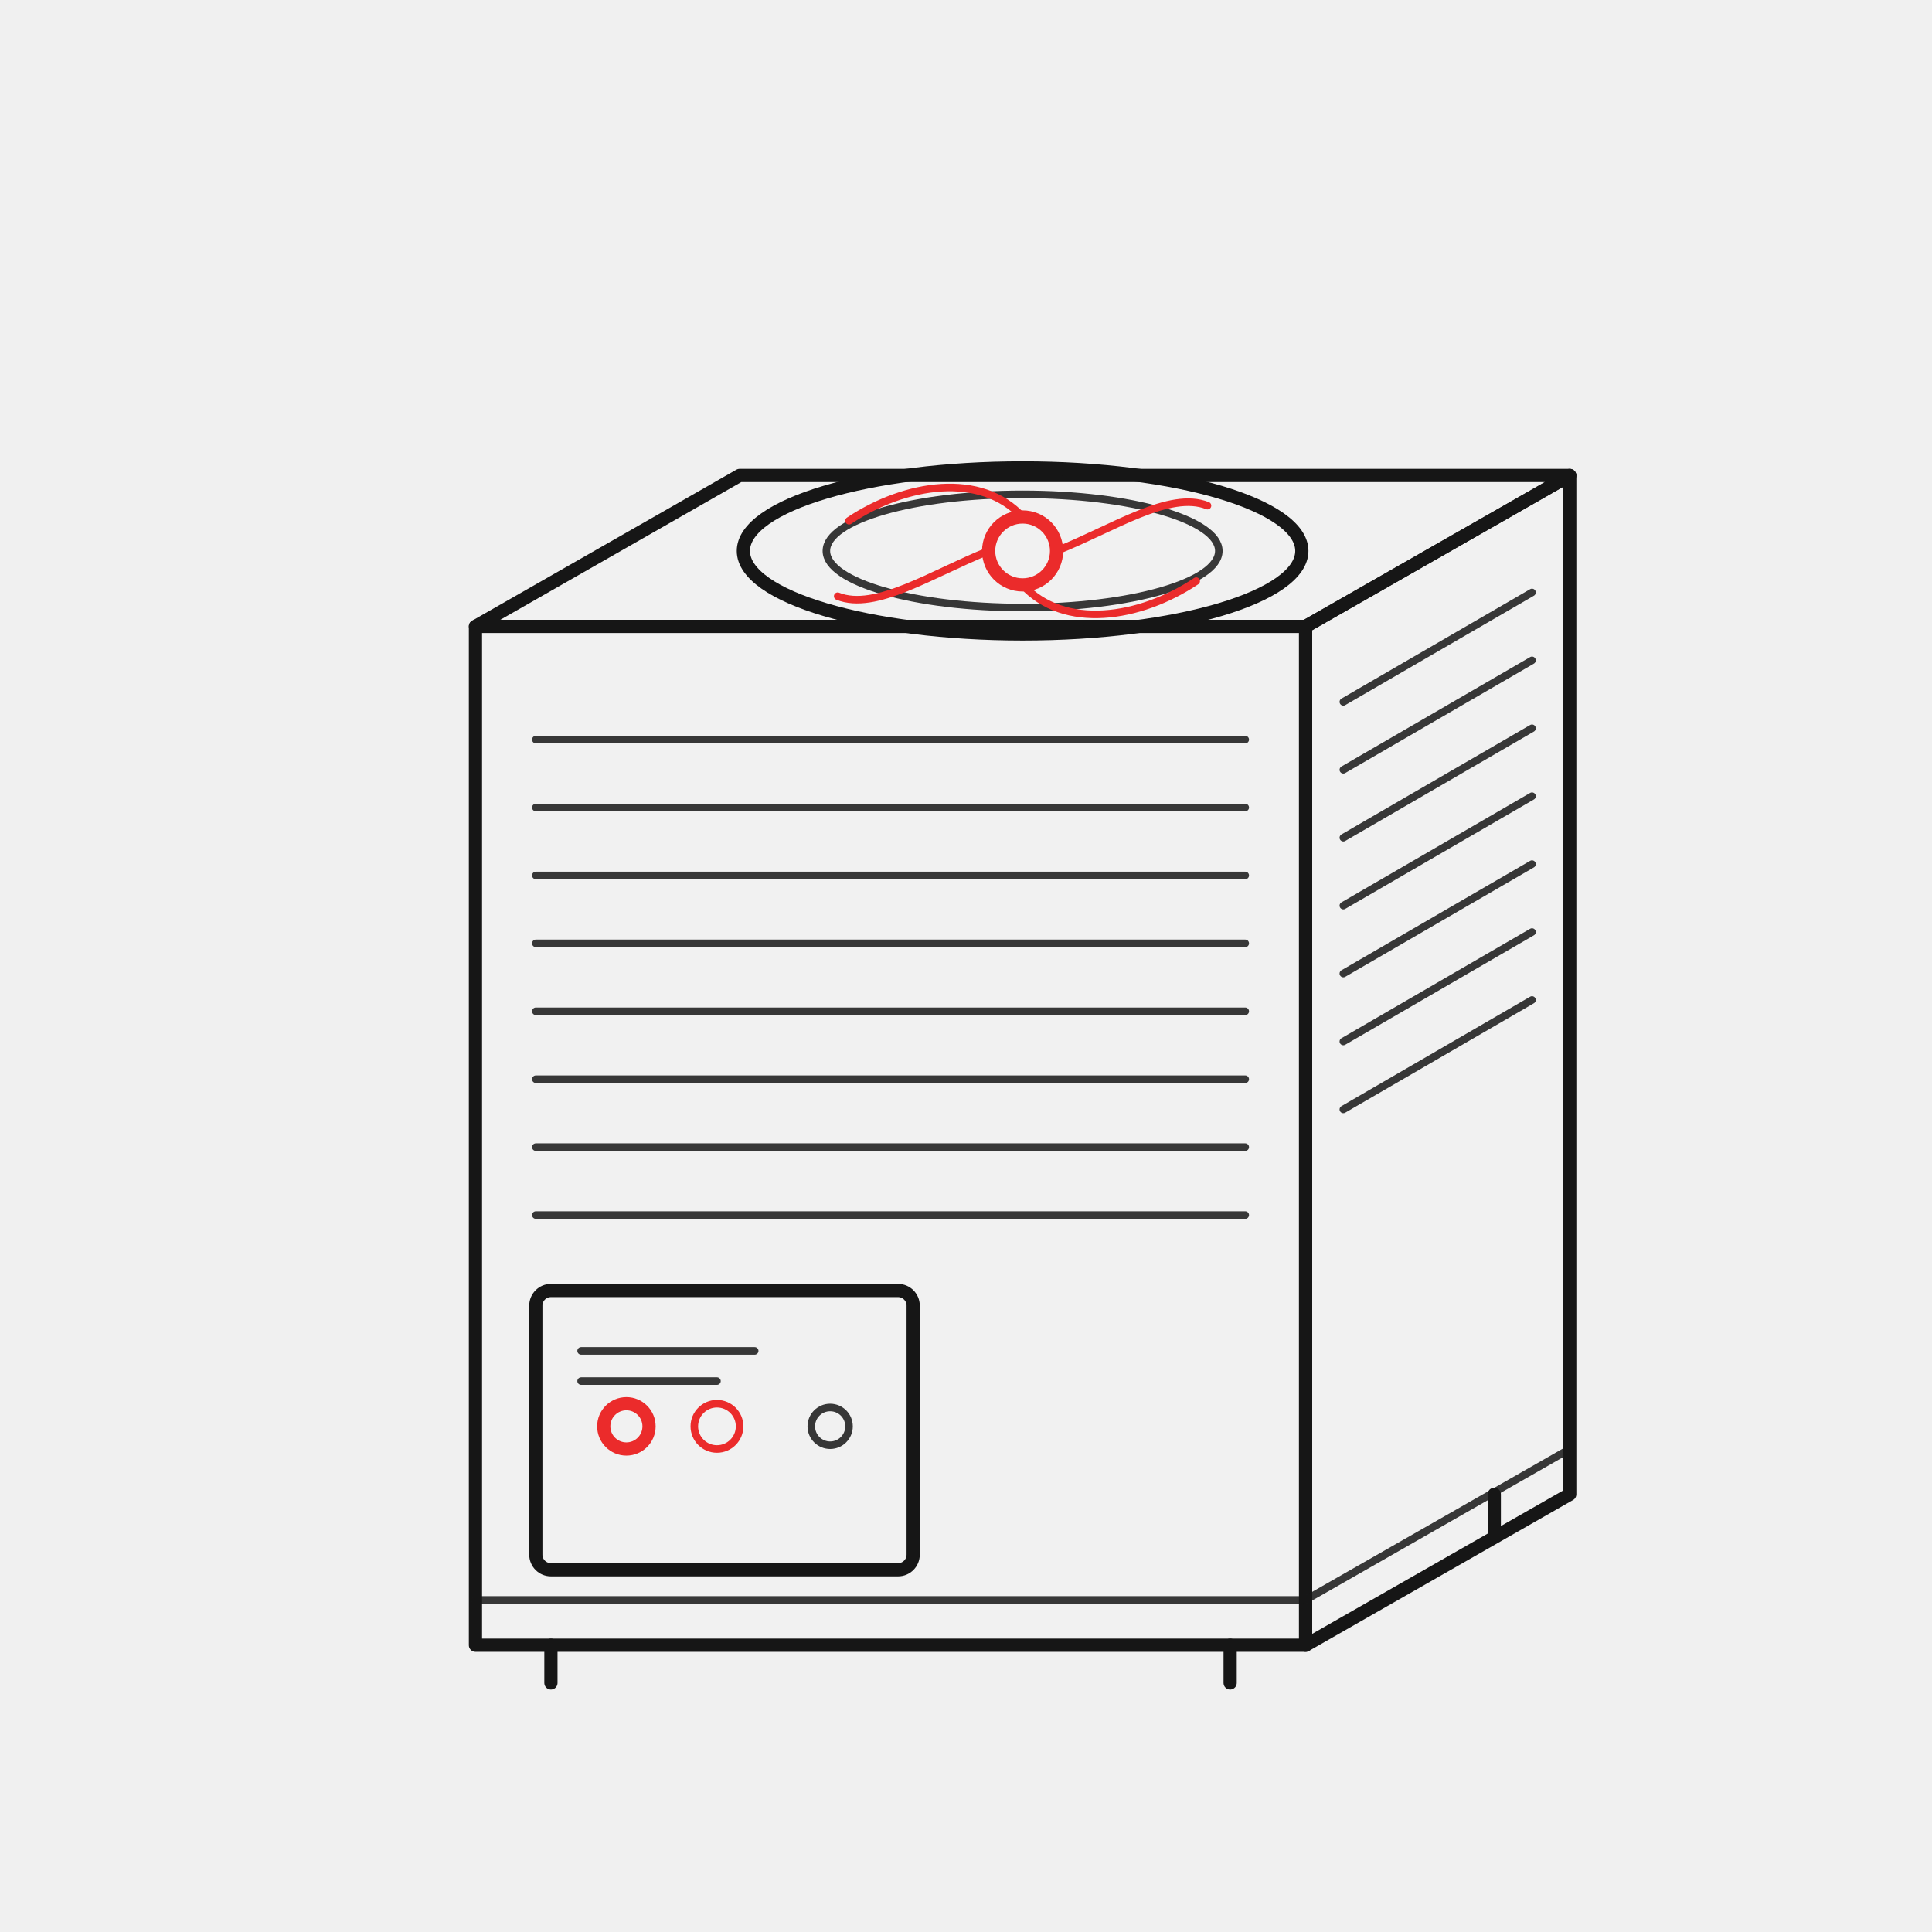
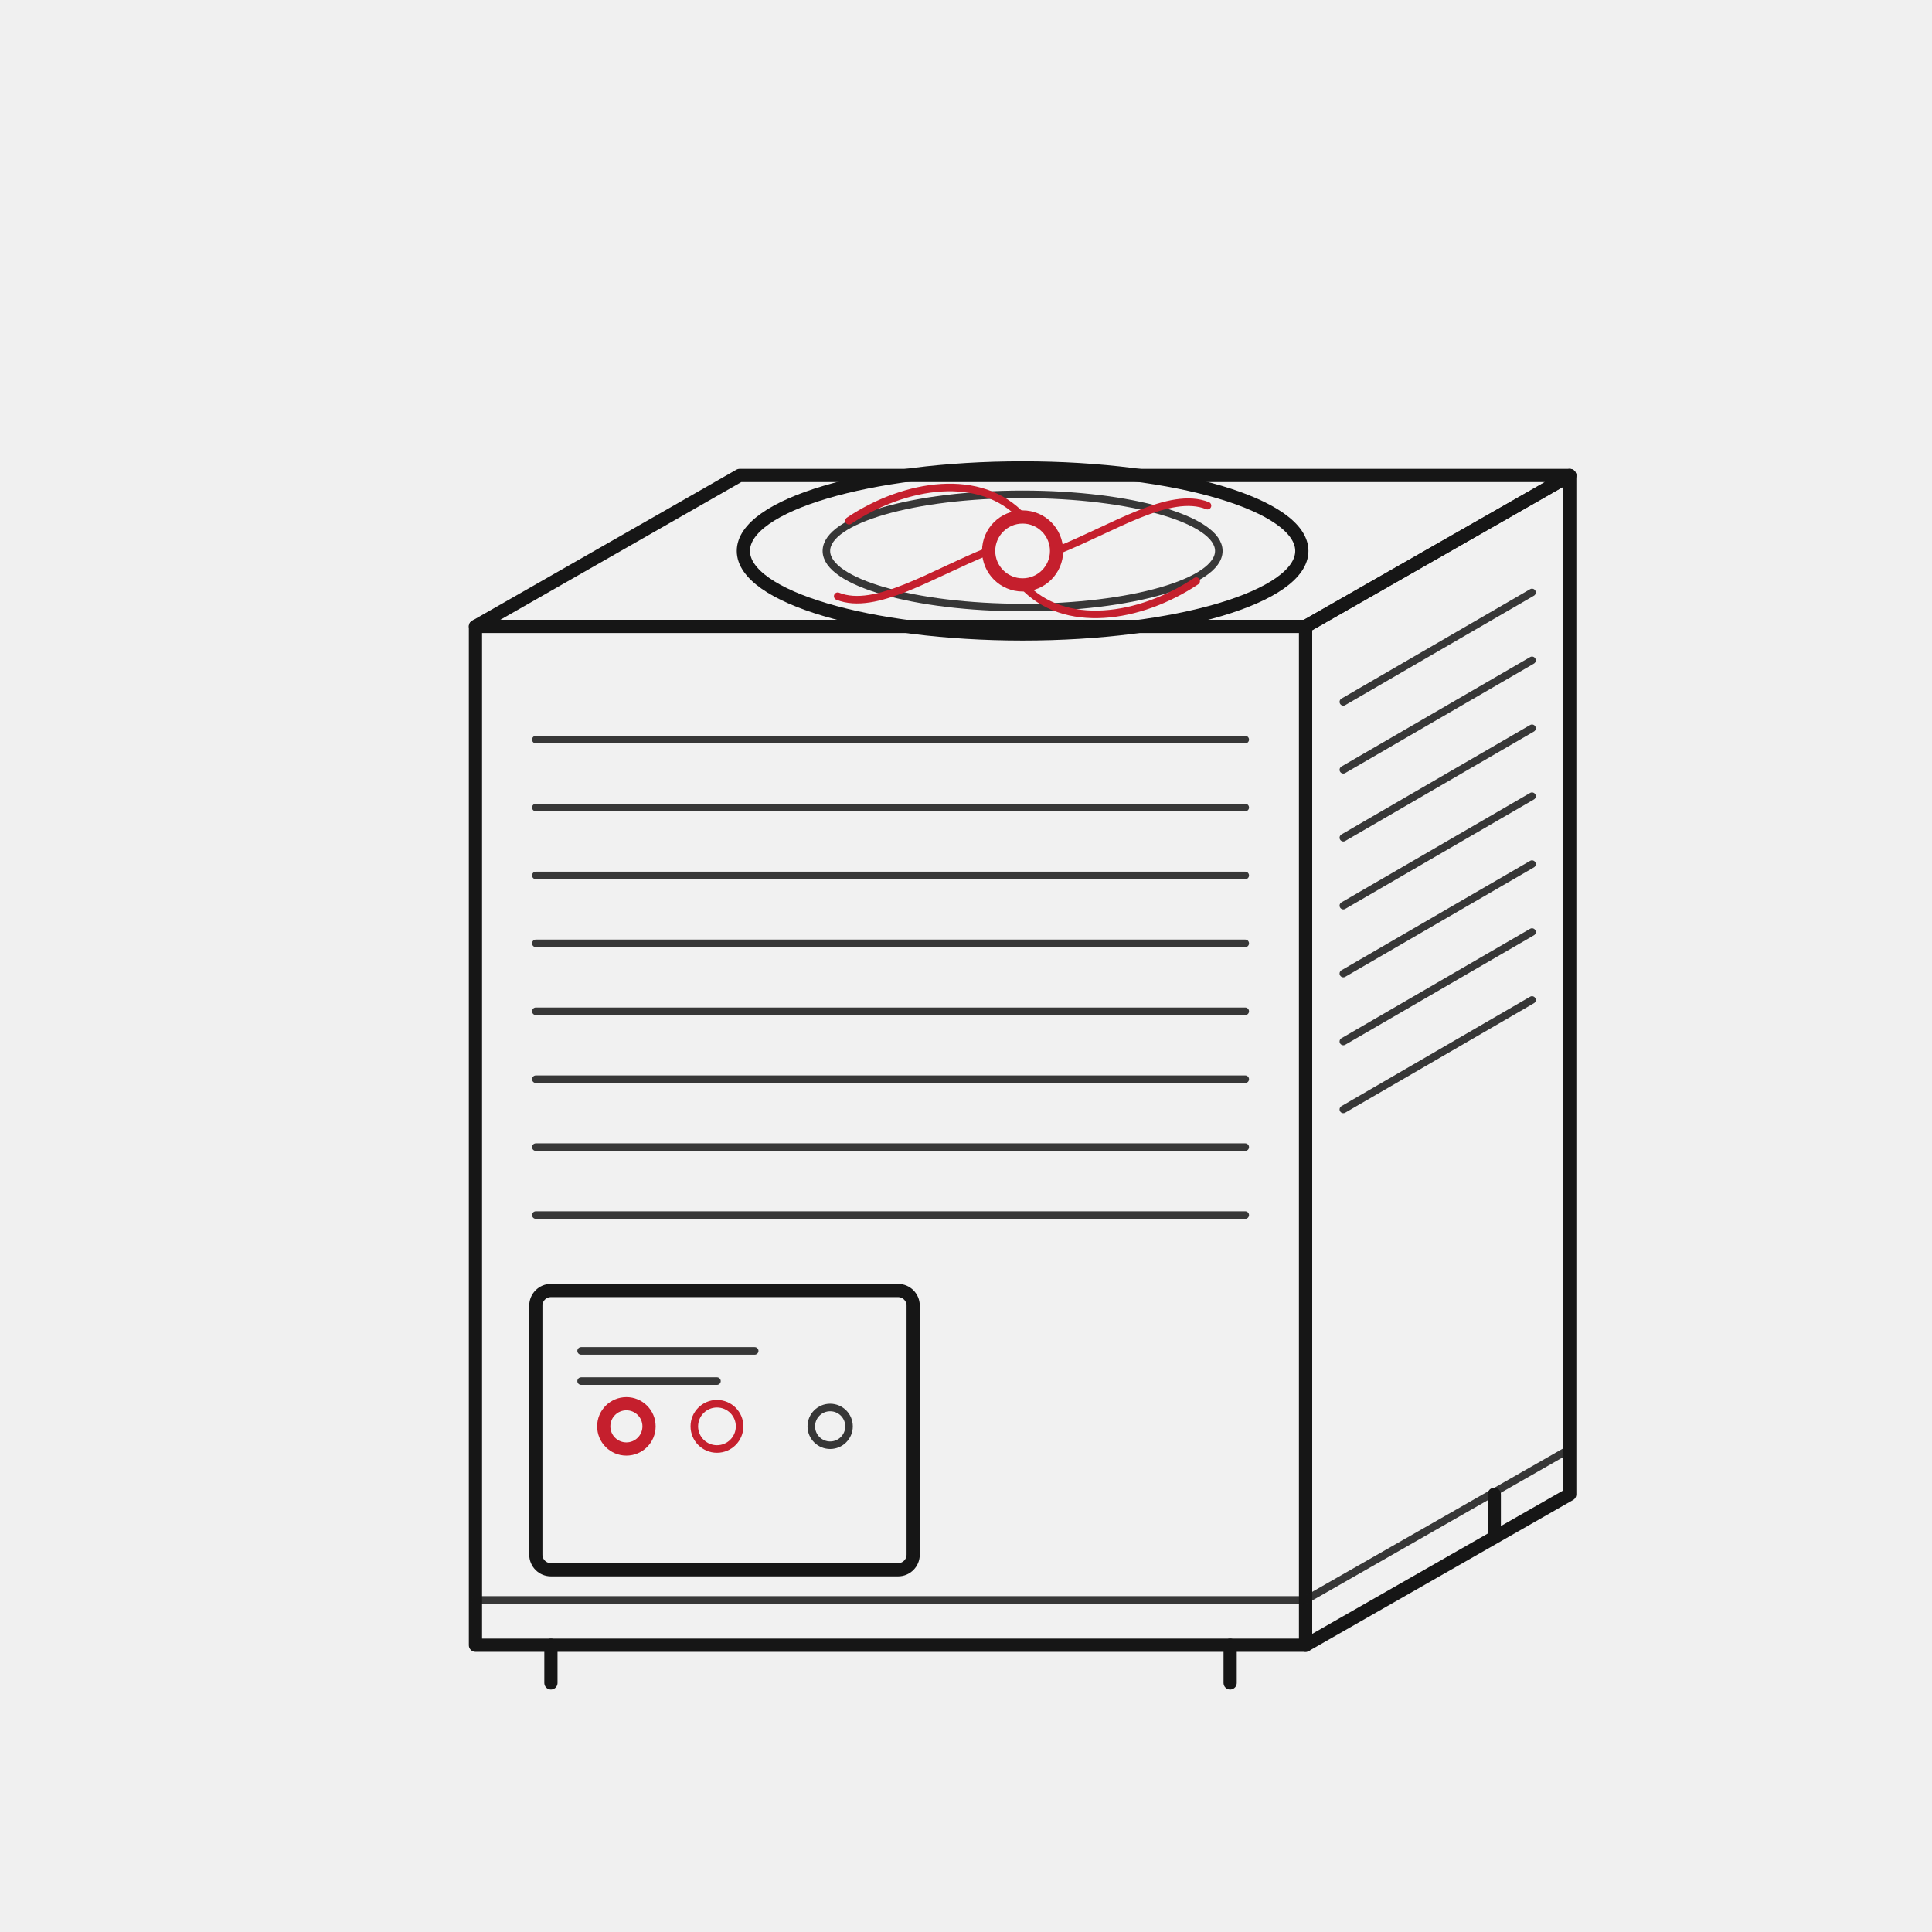
<svg xmlns="http://www.w3.org/2000/svg" viewBox="0 0 512 512" fill="none" role="img" aria-label="Outdoor split condenser isometric">
  <style>
.ln{fill:none;stroke:#161616;stroke-width:3.5;stroke-linejoin:round;stroke-linecap:round}
.thin{fill:none;stroke:#161616;stroke-width:2;stroke-linejoin:round;stroke-linecap:round;opacity:.85}
.face{fill:#fff;fill-opacity:.05;stroke:#161616;stroke-width:3.5;stroke-linejoin:round;stroke-linecap:round}
- .red{fill:none;stroke:#EB2B2B;stroke-width:3.5;stroke-linejoin:round;stroke-linecap:round}
- .red-thin{fill:none;stroke:#EB2B2B;stroke-width:2;stroke-linejoin:round;stroke-linecap:round}
- .red-fill{fill:#EB2B2B;stroke:none}
+ .red{fill:none;stroke:#c51f2d;stroke-width:3.5;stroke-linejoin:round;stroke-linecap:round}
+ .red-thin{fill:none;stroke:#c51f2d;stroke-width:2;stroke-linejoin:round;stroke-linecap:round}
+ .red-fill{fill:#c51f2d;stroke:none}
@media (prefers-color-scheme:dark){
.ln,.thin{stroke:#F2F2F2}
.face{stroke:#F2F2F2}
}
</style>
  <path class="face" d="M126 166 L346 166 L346 436 L126 436 Z" />
  <path class="face" d="M346 166 L416 126 L416 396 L346 436 Z" />
  <path class="face" d="M126 166 L196 126 L416 126 L346 166 Z" />
  <ellipse class="ln" cx="271" cy="146" rx="74" ry="22" />
  <ellipse class="thin" cx="271" cy="146" rx="52" ry="15" />
  <circle class="red" cx="271" cy="146" r="9" />
  <path class="red-thin" d="M271 137 C260 125 240 128 225 138 M271 155 C282 167 302 164 317 154 M280 146 C295 140 310 130 320 134 M262 146 C247 152 232 162 222 158" />
  <path class="thin" d="M142 196 H330 M142 214 H330 M142 232 H330 M142 250 H330 M142 268 H330 M142 286 H330 M142 304 H330 M142 322 H330" />
  <path class="thin" d="M356 186 L406 157 M356 204 L406 175 M356 222 L406 193 M356 240 L406 211 M356 258 L406 229 M356 276 L406 247 M356 294 L406 265" />
  <rect class="ln" x="142" y="342" width="100" height="74" rx="4" />
  <circle class="red" cx="166" cy="378" r="6" />
  <circle class="red-thin" cx="190" cy="378" r="6" />
  <circle class="thin" cx="220" cy="378" r="5" />
  <path class="thin" d="M154 358 H200 M154 366 H190" />
  <path class="thin" d="M126 424 H346" />
  <path class="thin" d="M346 424 L416 384" />
  <path class="ln" d="M146 436 V446 M326 436 V446 M396 396 V406" />
</svg>
